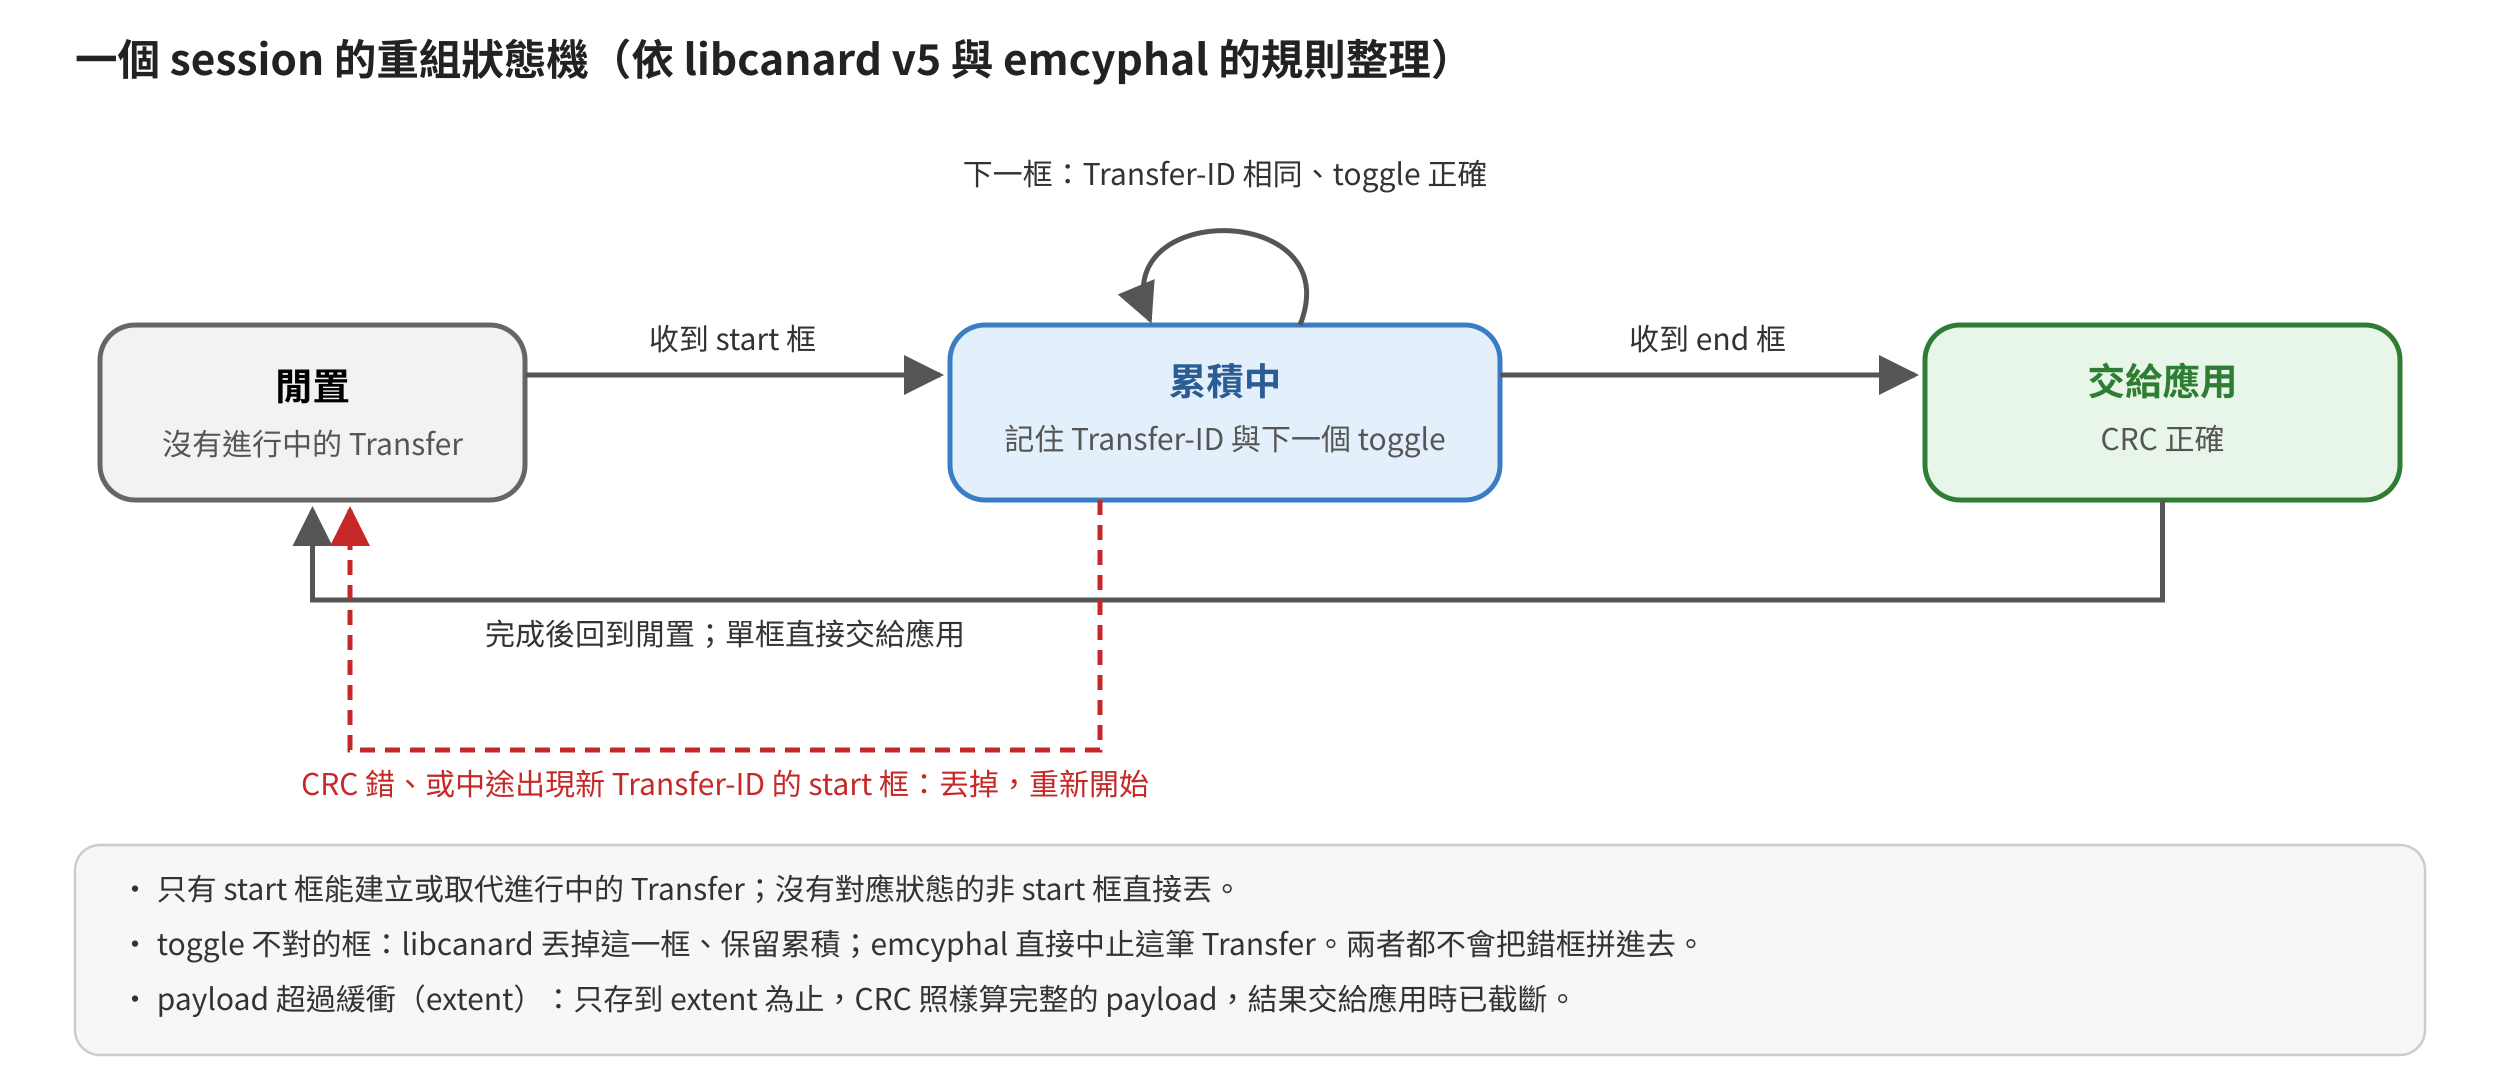
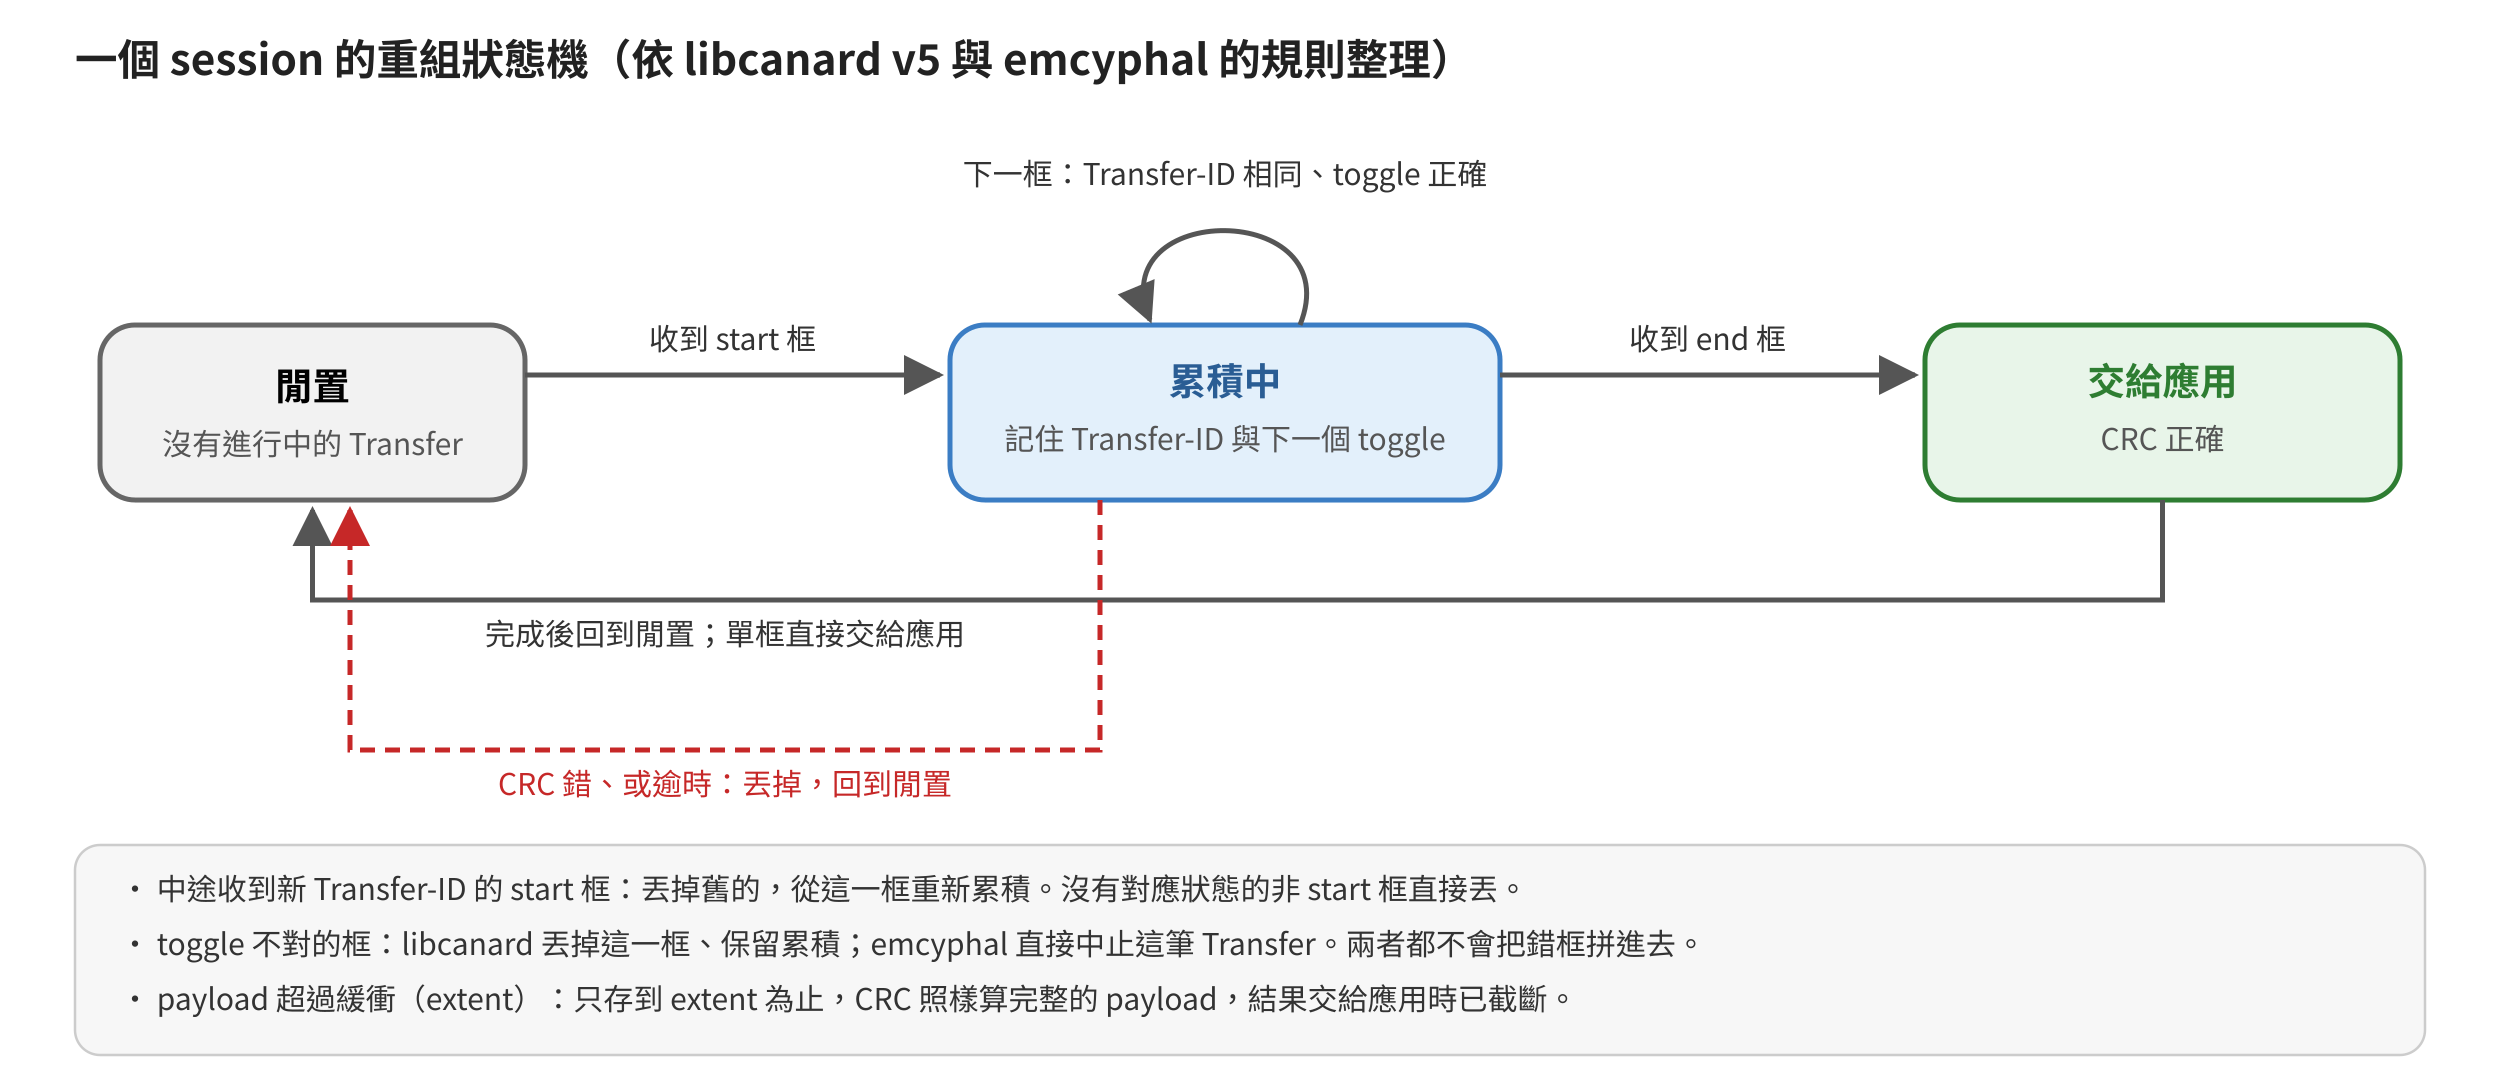
<svg xmlns="http://www.w3.org/2000/svg" viewBox="0 0 1000 430" width="1000" height="430" font-family="'Noto Sans CJK TC','PingFang TC','Microsoft JhengHei',sans-serif">
  <rect width="1000" height="430" fill="#ffffff" />
  <defs>
    <marker id="r1" viewBox="0 0 10 10" refX="9" refY="5" markerWidth="8" markerHeight="8" orient="auto-start-reverse">
      <path d="M0,0 L10,5 L0,10 z" fill="#555" />
    </marker>
    <marker id="r2" viewBox="0 0 10 10" refX="9" refY="5" markerWidth="8" markerHeight="8" orient="auto-start-reverse">
      <path d="M0,0 L10,5 L0,10 z" fill="#c62828" />
    </marker>
  </defs>
  <text x="30" y="30" font-size="17" font-weight="bold" fill="#222">一個 session 的重組狀態機（依 libcanard v5 與 emcyphal 的規則整理）</text>
  <rect x="40" y="130" width="170" height="70" rx="14" fill="#f2f2f2" stroke="#666" stroke-width="2" />
  <text x="125" y="160" font-size="15" font-weight="bold" text-anchor="middle">閒置</text>
  <text x="125" y="182" font-size="12" text-anchor="middle" fill="#555">沒有進行中的 Transfer</text>
  <rect x="380" y="130" width="220" height="70" rx="14" fill="#e3f0fb" stroke="#3b7dc4" stroke-width="2" />
  <text x="490" y="158" font-size="15" font-weight="bold" text-anchor="middle" fill="#2a5d94">累積中</text>
  <text x="490" y="180" font-size="12" text-anchor="middle" fill="#555">記住 Transfer-ID 與下一個 toggle</text>
  <rect x="770" y="130" width="190" height="70" rx="14" fill="#e8f5e9" stroke="#2e7d32" stroke-width="2" />
  <text x="865" y="158" font-size="15" font-weight="bold" text-anchor="middle" fill="#2e7d32">交給應用</text>
  <text x="865" y="180" font-size="12" text-anchor="middle" fill="#555">CRC 正確</text>
  <g stroke="#555" stroke-width="2" fill="none" marker-end="url(#r1)">
    <path d="M210,150 H376" />
    <path d="M600,150 H766" />
    <path d="M865,200 V240 H125 V204" />
    <path d="M520,130 C540,80 440,80 460,128" />
  </g>
  <g font-size="12" fill="#333" text-anchor="middle">
    <text x="293" y="140">收到 start 框</text>
    <text x="683" y="140">收到 end 框</text>
    <text x="490" y="74">下一框：Transfer-ID 相同、toggle 正確</text>
    <text x="290" y="258">完成後回到閒置；單框直接交給應用</text>
  </g>
  <g stroke="#c62828" stroke-width="2" fill="none" marker-end="url(#r2)" stroke-dasharray="6 4">
    <path d="M440,200 V300 H140 V204" />
  </g>
-   <text x="290" y="318" font-size="12" fill="#c62828" text-anchor="middle">CRC 錯、或中途出現新 Transfer-ID 的 start 框：丟掉，重新開始</text>
+   <text x="290" y="318" font-size="12" fill="#c62828" text-anchor="middle">CRC 錯、或逾時：丟掉，回到閒置</text>
  <rect x="30" y="338" width="940" height="84" rx="10" fill="#f7f7f7" stroke="#ccc" />
  <g font-size="12" fill="#333">
-     <text x="48" y="360">• 只有 start 框能建立或取代進行中的 Transfer；沒有對應狀態的非 start 框直接丟。</text>
+     <text x="48" y="360">• 中途收到新 Transfer-ID 的 start 框：丟掉舊的，從這一框重新累積。沒有對應狀態的非 start 框直接丟。</text>
    <text x="48" y="382">• toggle 不對的框：libcanard 丟掉這一框、保留累積；emcyphal 直接中止這筆 Transfer。兩者都不會把錯框拼進去。</text>
    <text x="48" y="404">• payload 超過緩衝（extent）：只存到 extent 為止，CRC 照樣算完整的 payload，結果交給應用時已截斷。</text>
  </g>
</svg>
